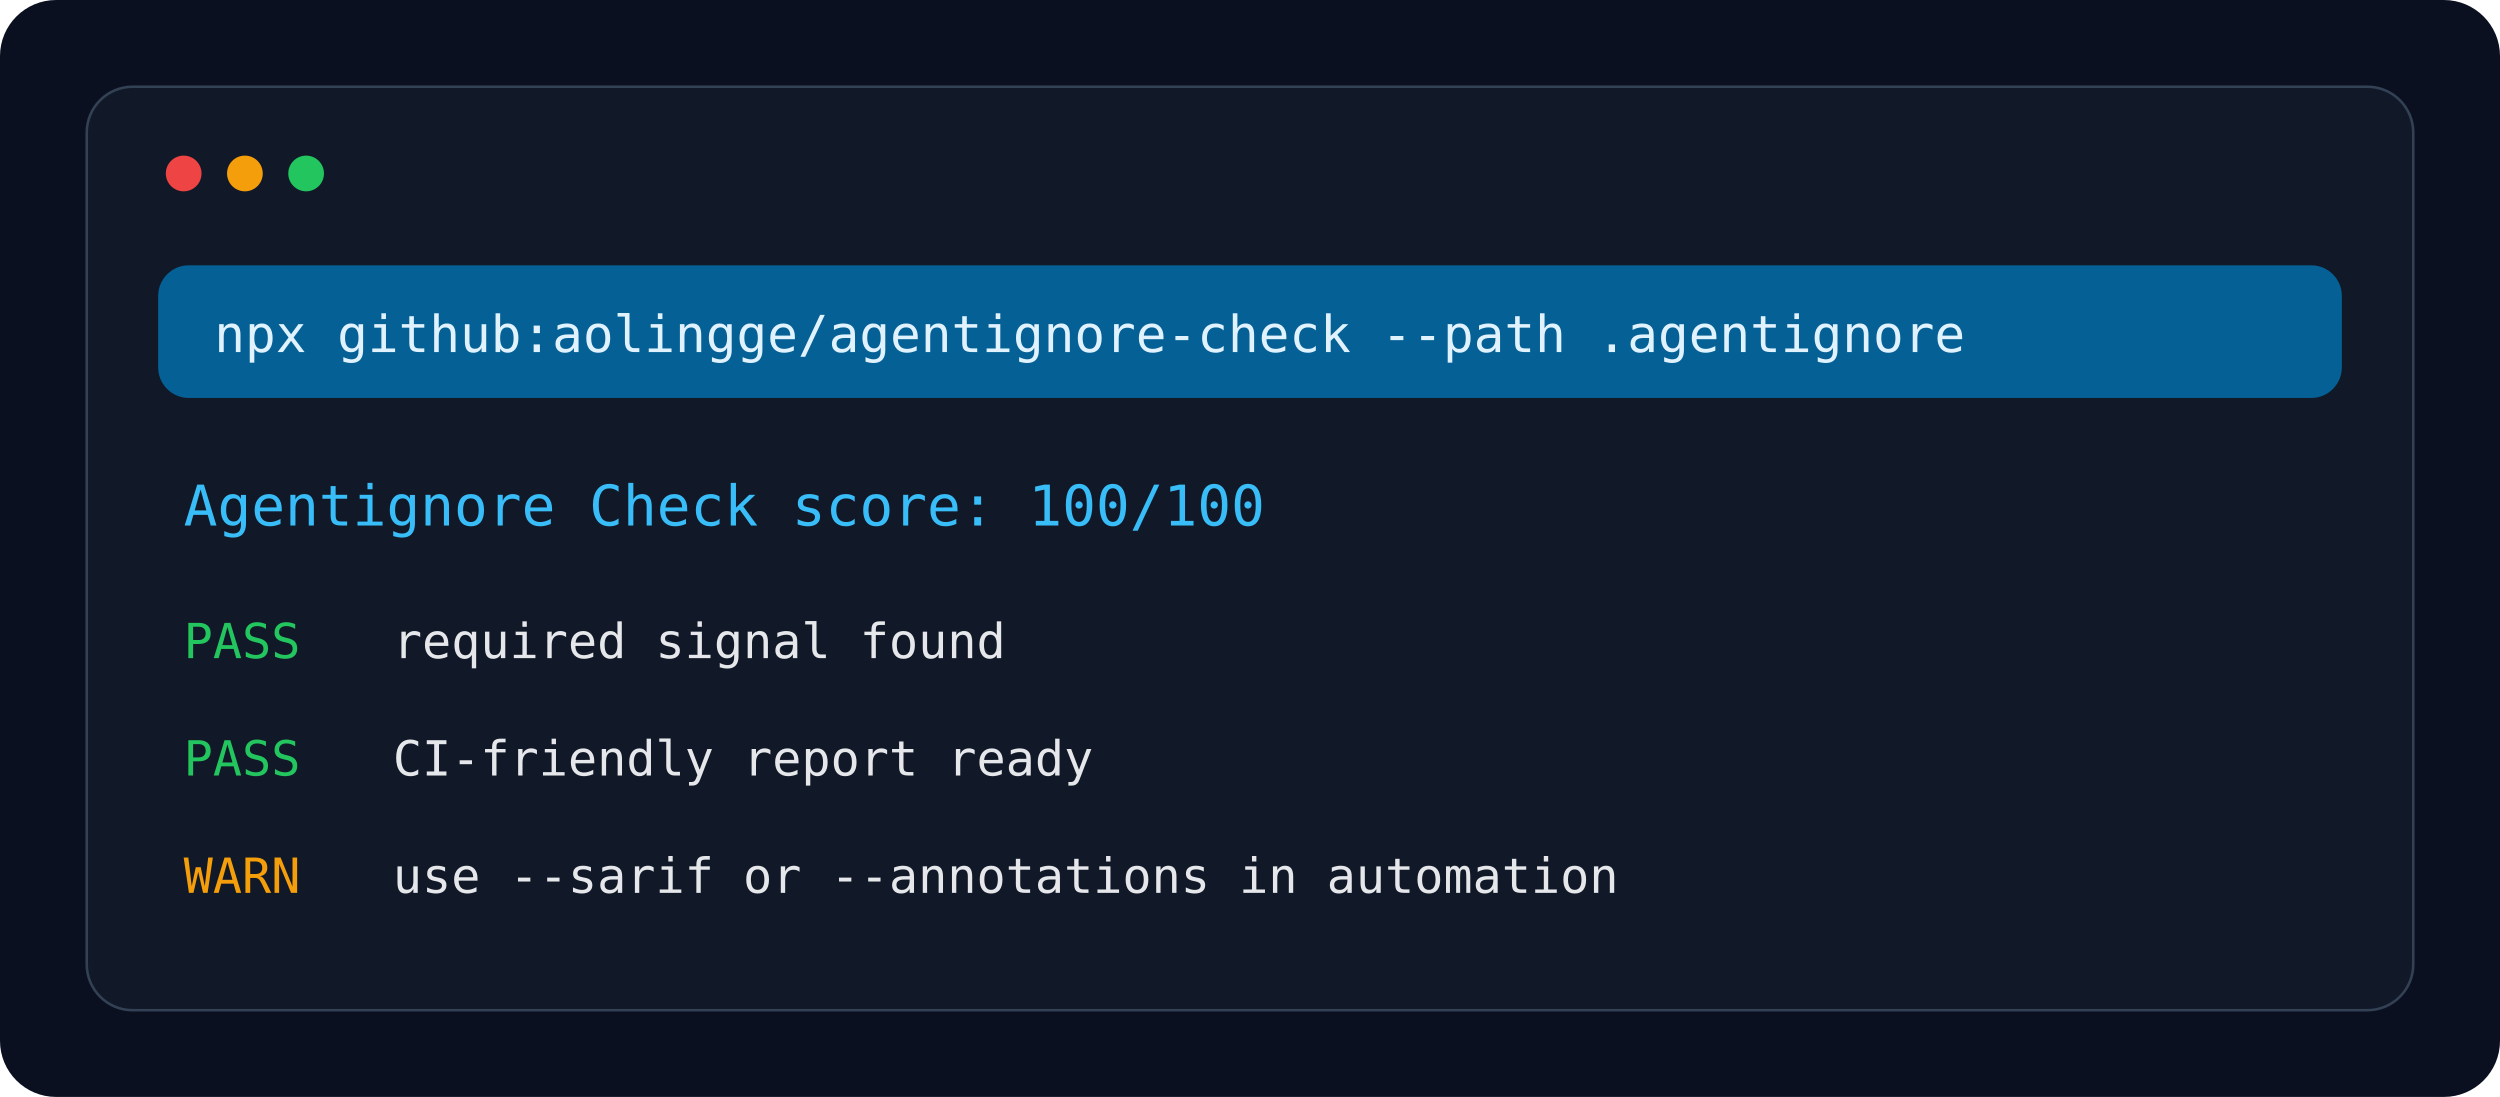
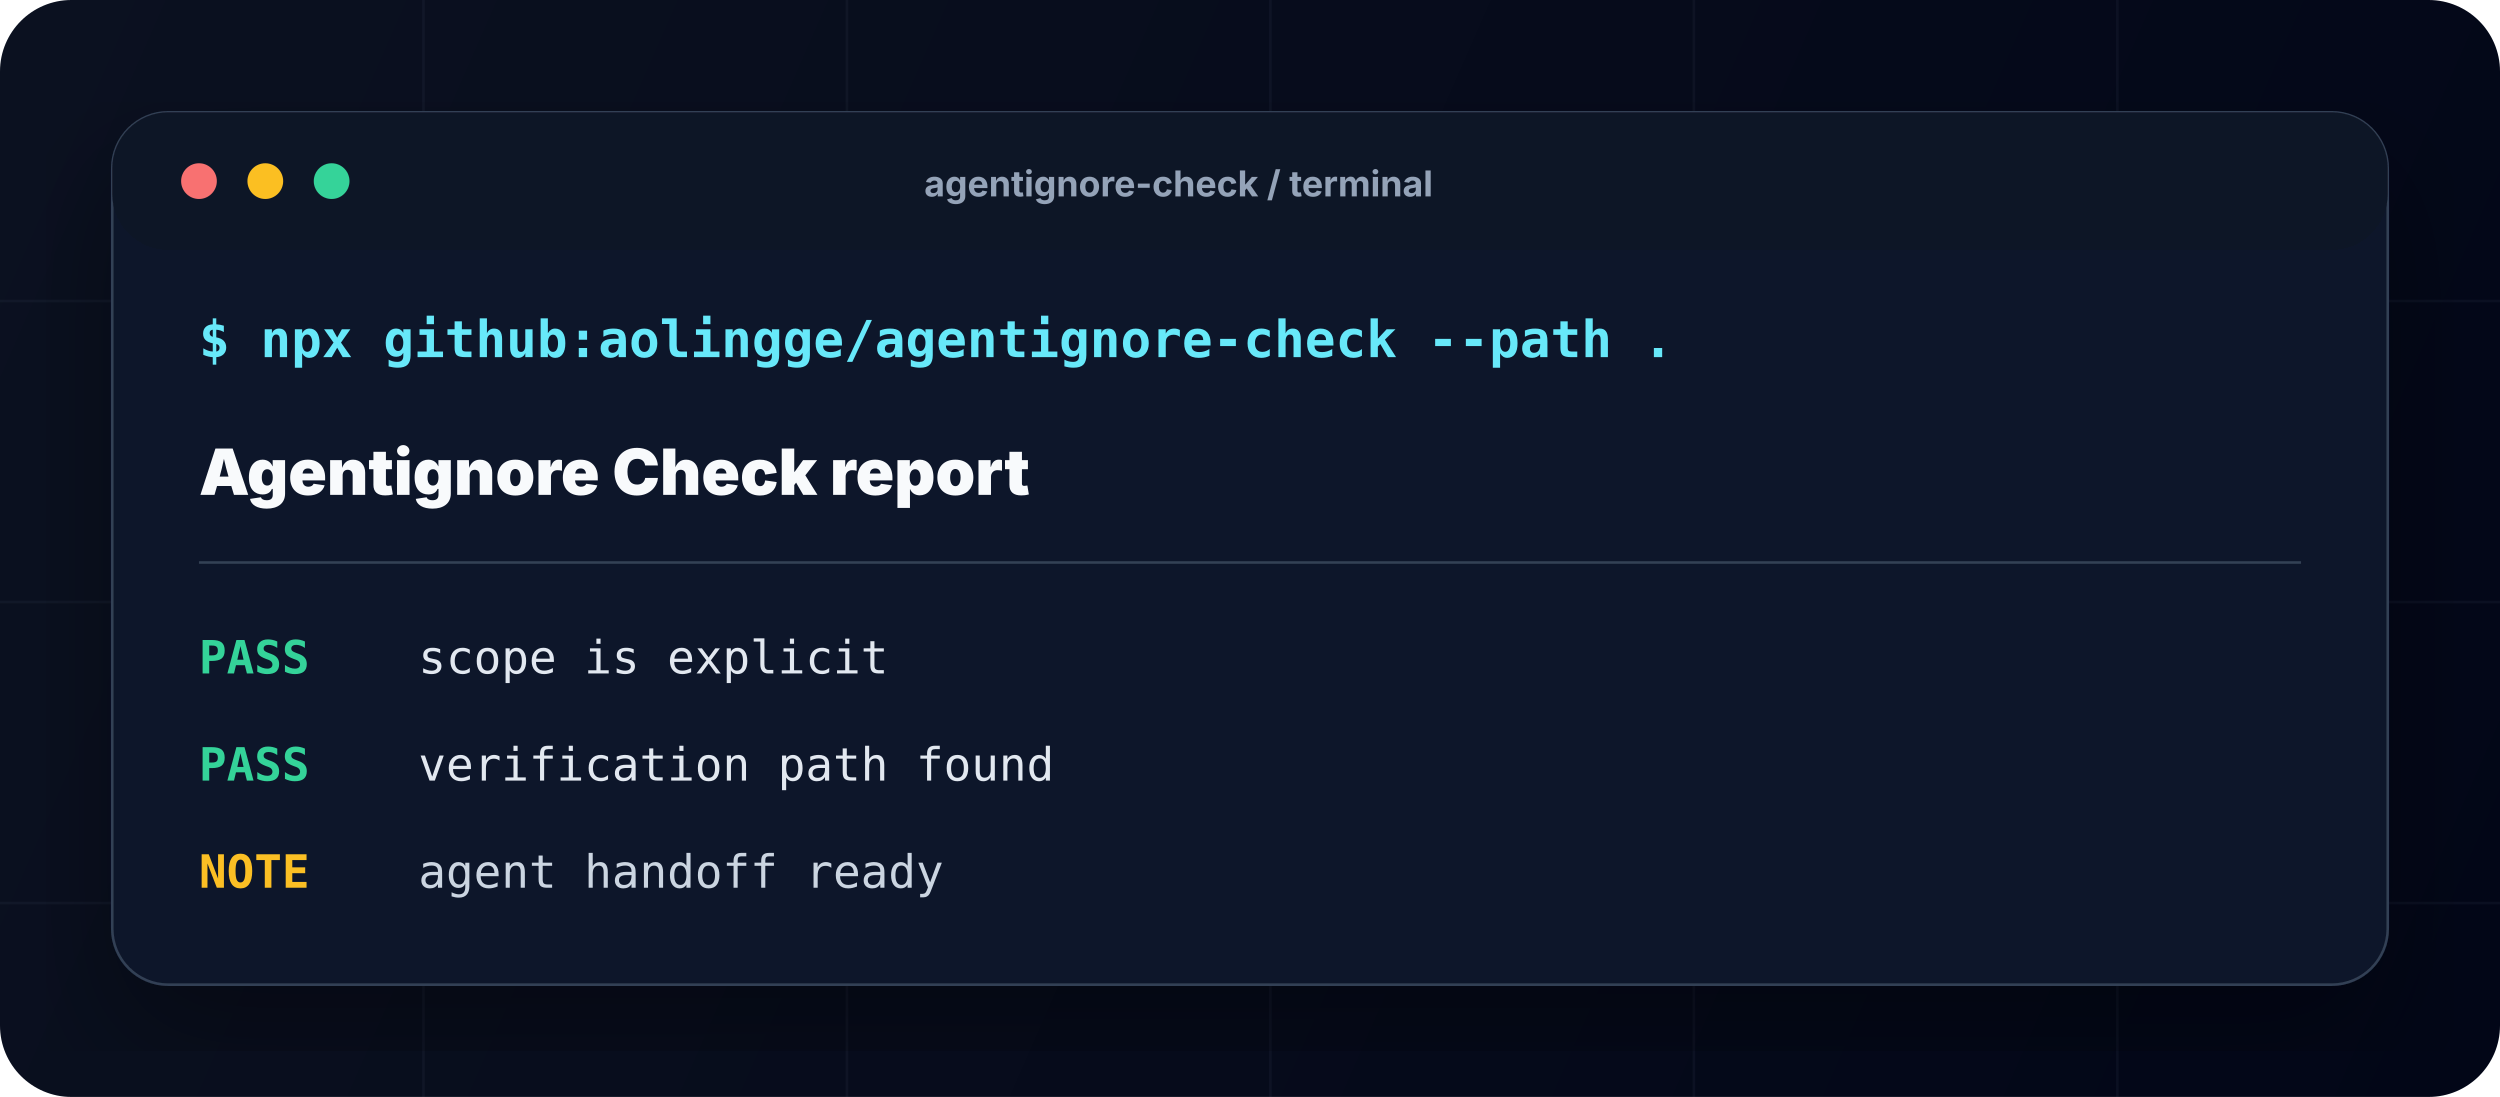
<svg xmlns="http://www.w3.org/2000/svg" width="980" height="430" viewBox="0 0 980 430" fill="none">
-   <rect width="980" height="430" rx="22" fill="#0B1020" />
-   <rect x="34" y="34" width="912" height="362" rx="18" fill="#111827" stroke="#334155" />
-   <circle cx="72" cy="68" r="7" fill="#EF4444" />
-   <circle cx="96" cy="68" r="7" fill="#F59E0B" />
-   <circle cx="120" cy="68" r="7" fill="#22C55E" />
-   <rect x="62" y="104" width="856" height="52" rx="12" fill="#0369A1" opacity=".9" />
-   <text x="84" y="138" fill="#E0F2FE" font-family="JetBrains Mono,Consolas,monospace" font-size="20">npx github:aolingge/agentignore-check --path .agentignore</text>
-   <text x="72" y="206" fill="#38BDF8" font-family="JetBrains Mono,Consolas,monospace" font-size="22">Agentignore Check score: 100/100</text>
-   <text x="72" y="258" fill="#22C55E" font-family="JetBrains Mono,Consolas,monospace" font-size="19">PASS</text>
-   <text x="154" y="258" fill="#E5E7EB" font-family="JetBrains Mono,Consolas,monospace" font-size="19">required signal found</text>
-   <text x="72" y="304" fill="#22C55E" font-family="JetBrains Mono,Consolas,monospace" font-size="19">PASS</text>
-   <text x="154" y="304" fill="#E5E7EB" font-family="JetBrains Mono,Consolas,monospace" font-size="19">CI-friendly report ready</text>
-   <text x="72" y="350" fill="#F59E0B" font-family="JetBrains Mono,Consolas,monospace" font-size="19">WARN</text>
-   <text x="154" y="350" fill="#E5E7EB" font-family="JetBrains Mono,Consolas,monospace" font-size="19">use --sarif or --annotations in automation</text>
+   <defs>
+     <linearGradient id="panel" x1="0" y1="0" x2="980" y2="430" gradientUnits="userSpaceOnUse">
+       <stop stop-color="#0B1120" />
+       <stop offset="1" stop-color="#020617" />
+     </linearGradient>
+     <filter id="terminalShadow" x="18" y="18" width="944" height="394" filterUnits="userSpaceOnUse" color-interpolation-filters="sRGB">
+       <feDropShadow dx="0" dy="22" stdDeviation="24" flood-color="#000000" flood-opacity=".35" />
+     </filter>
+   </defs>
+   <rect width="980" height="430" rx="28" fill="url(#panel)" />
+   <path d="M0 118h980M0 236h980M0 354h980M166 0v430M332 0v430M498 0v430M664 0v430M830 0v430" stroke="#94A3B8" stroke-opacity=".06" />
+   <g filter="url(#terminalShadow)">
+     <rect x="44" y="44" width="892" height="342" rx="22" fill="#0F172A" stroke="#334155" />
+     <rect x="44" y="44" width="892" height="54" rx="22" fill="#111827" />
+     <circle cx="78" cy="71" r="7" fill="#F87171" />
+     <circle cx="104" cy="71" r="7" fill="#FBBF24" />
+     <circle cx="130" cy="71" r="7" fill="#34D399" />
+     <text x="462" y="77" text-anchor="middle" fill="#94A3B8" font-family="Inter,Segoe UI,Arial,sans-serif" font-size="14" font-weight="700">agentignore-check / terminal</text>
+   </g>
+   <text x="78" y="140" fill="#67E8F9" font-family="JetBrains Mono,Consolas,monospace" font-size="20" font-weight="700">$ npx github:aolingge/agentignore-check --path .</text>
+   <text x="78" y="194" fill="#F8FAFC" font-family="Inter,Segoe UI,Arial,sans-serif" font-size="25" font-weight="850">Agentignore Check report</text>
+   <rect x="78" y="220" width="824" height="1" fill="#334155" />
+   <text x="78" y="264" fill="#34D399" font-family="JetBrains Mono,Consolas,monospace" font-size="18" font-weight="700">PASS</text>
+   <text x="164" y="264" fill="#E2E8F0" font-family="JetBrains Mono,Consolas,monospace" font-size="18">scope is explicit</text>
+   <text x="78" y="306" fill="#34D399" font-family="JetBrains Mono,Consolas,monospace" font-size="18" font-weight="700">PASS</text>
+   <text x="164" y="306" fill="#E2E8F0" font-family="JetBrains Mono,Consolas,monospace" font-size="18">verification path found</text>
+   <text x="78" y="348" fill="#FBBF24" font-family="JetBrains Mono,Consolas,monospace" font-size="18" font-weight="700">NOTE</text>
+   <text x="164" y="348" fill="#CBD5E1" font-family="JetBrains Mono,Consolas,monospace" font-size="18">agent handoff ready</text>
</svg>
